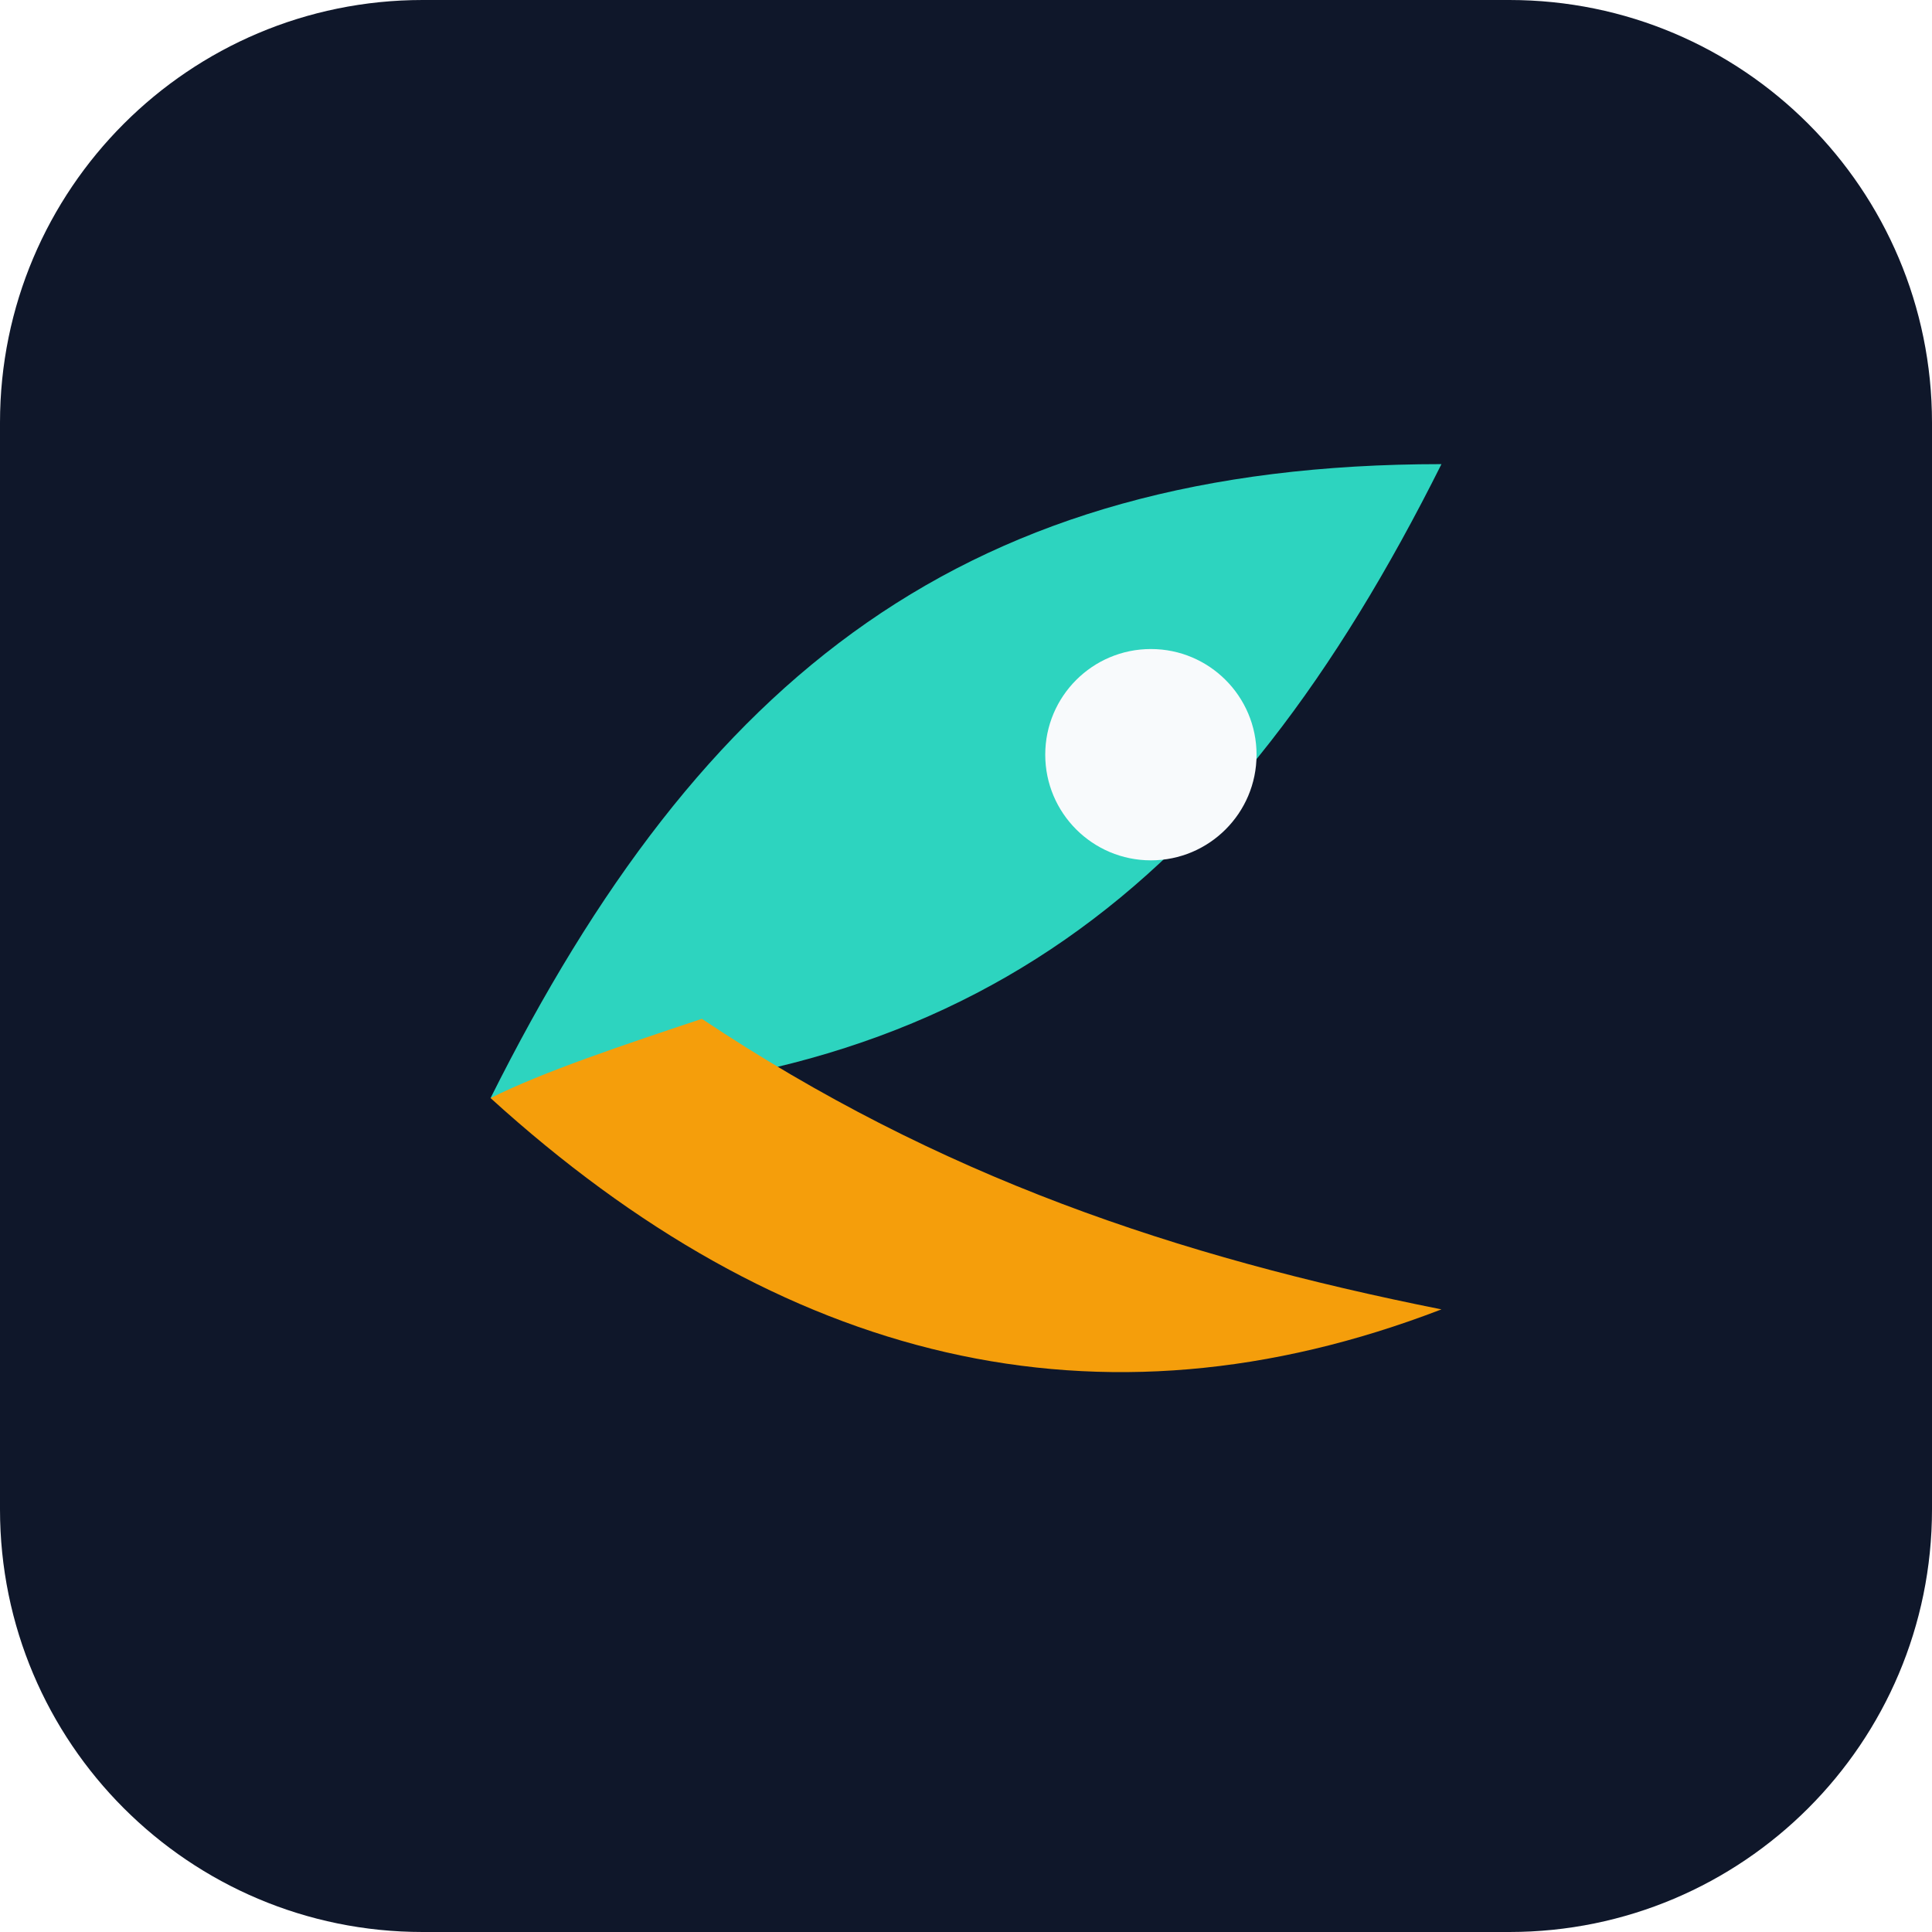
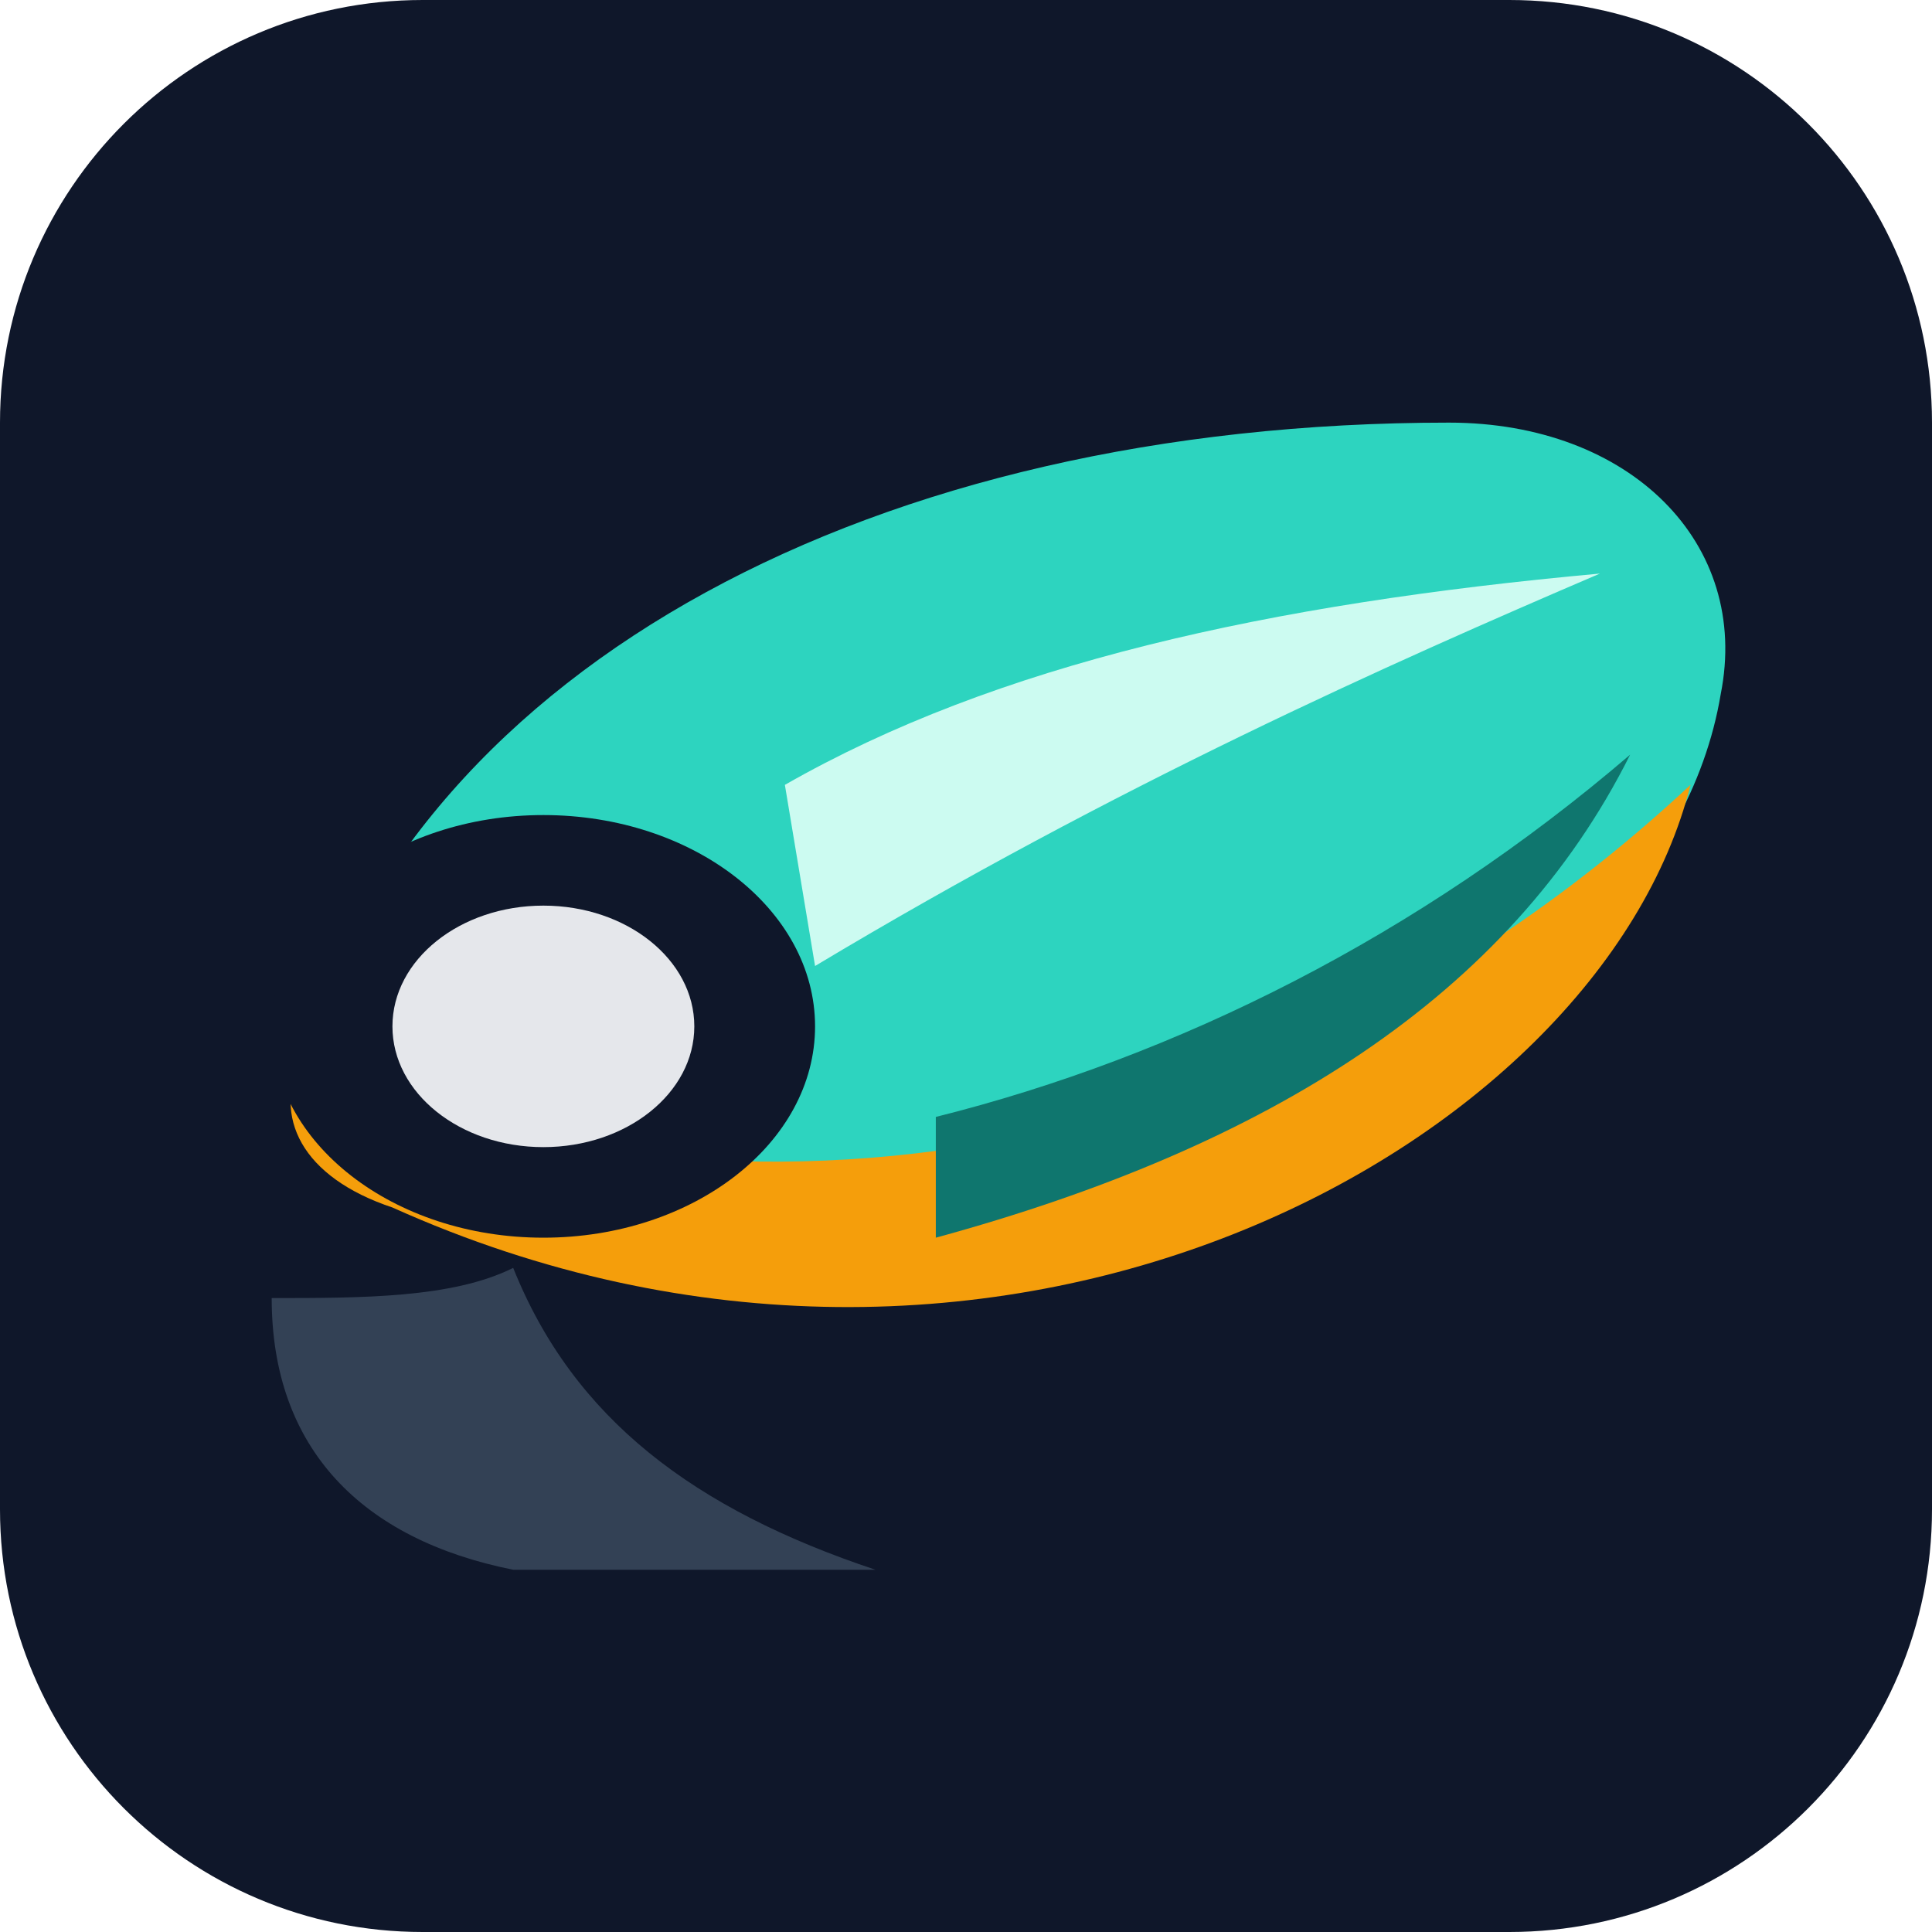
- <svg xmlns="http://www.w3.org/2000/svg" viewBox="0 0 64 64" role="img" aria-label="nacelle">
+ <svg xmlns="http://www.w3.org/2000/svg" viewBox="0 0 64 64" role="img" aria-label="nacelle streamlined equipment housing">
  <rect width="64" height="64" rx="14" fill="#0f172a" />
-   <g transform="translate(4 4) scale(0.875)">
-     <path d="M14 37c8-16 18-24 36-24-8 16-18 24-36 24Z" fill="#2dd4bf" />
-     <path d="M14 37c11 10 23 13 36 8-10-2-19-5-28-11-3 1-6 2-8 3Z" fill="#f59e0b" />
-     <circle cx="39" cy="24" r="4" fill="#f8fafc" />
-   </g>
+   <path d="M10 35c4-13 19-21 38-21 6 0 10 4 9 9-2 12-22 22-45 15-2-1-3-2-2-3Z" fill="#2dd4bf" />
+   <path d="M10 35c12 6 31 5 46-9-3 12-23 23-43 14-3-1-4-3-3-5Z" fill="#f59e0b" />
+   <path d="M26 26c7-4 16-6 27-7-7 3-16 7-26 13Z" fill="#ccfbf1" />
+   <ellipse cx="18" cy="34" rx="9" ry="7" fill="#0f172a" />
+   <ellipse cx="18" cy="34" rx="5" ry="4" fill="#e5e7eb" />
+   <path d="M17 42c2 5 6 8 12 10H17c-5-1-8-4-8-9 3 0 6 0 8-1Z" fill="#334155" />
+   <path d="M31 37c8-2 16-6 23-12-4 8-12 13-23 16Z" fill="#0f766e" />
</svg>
